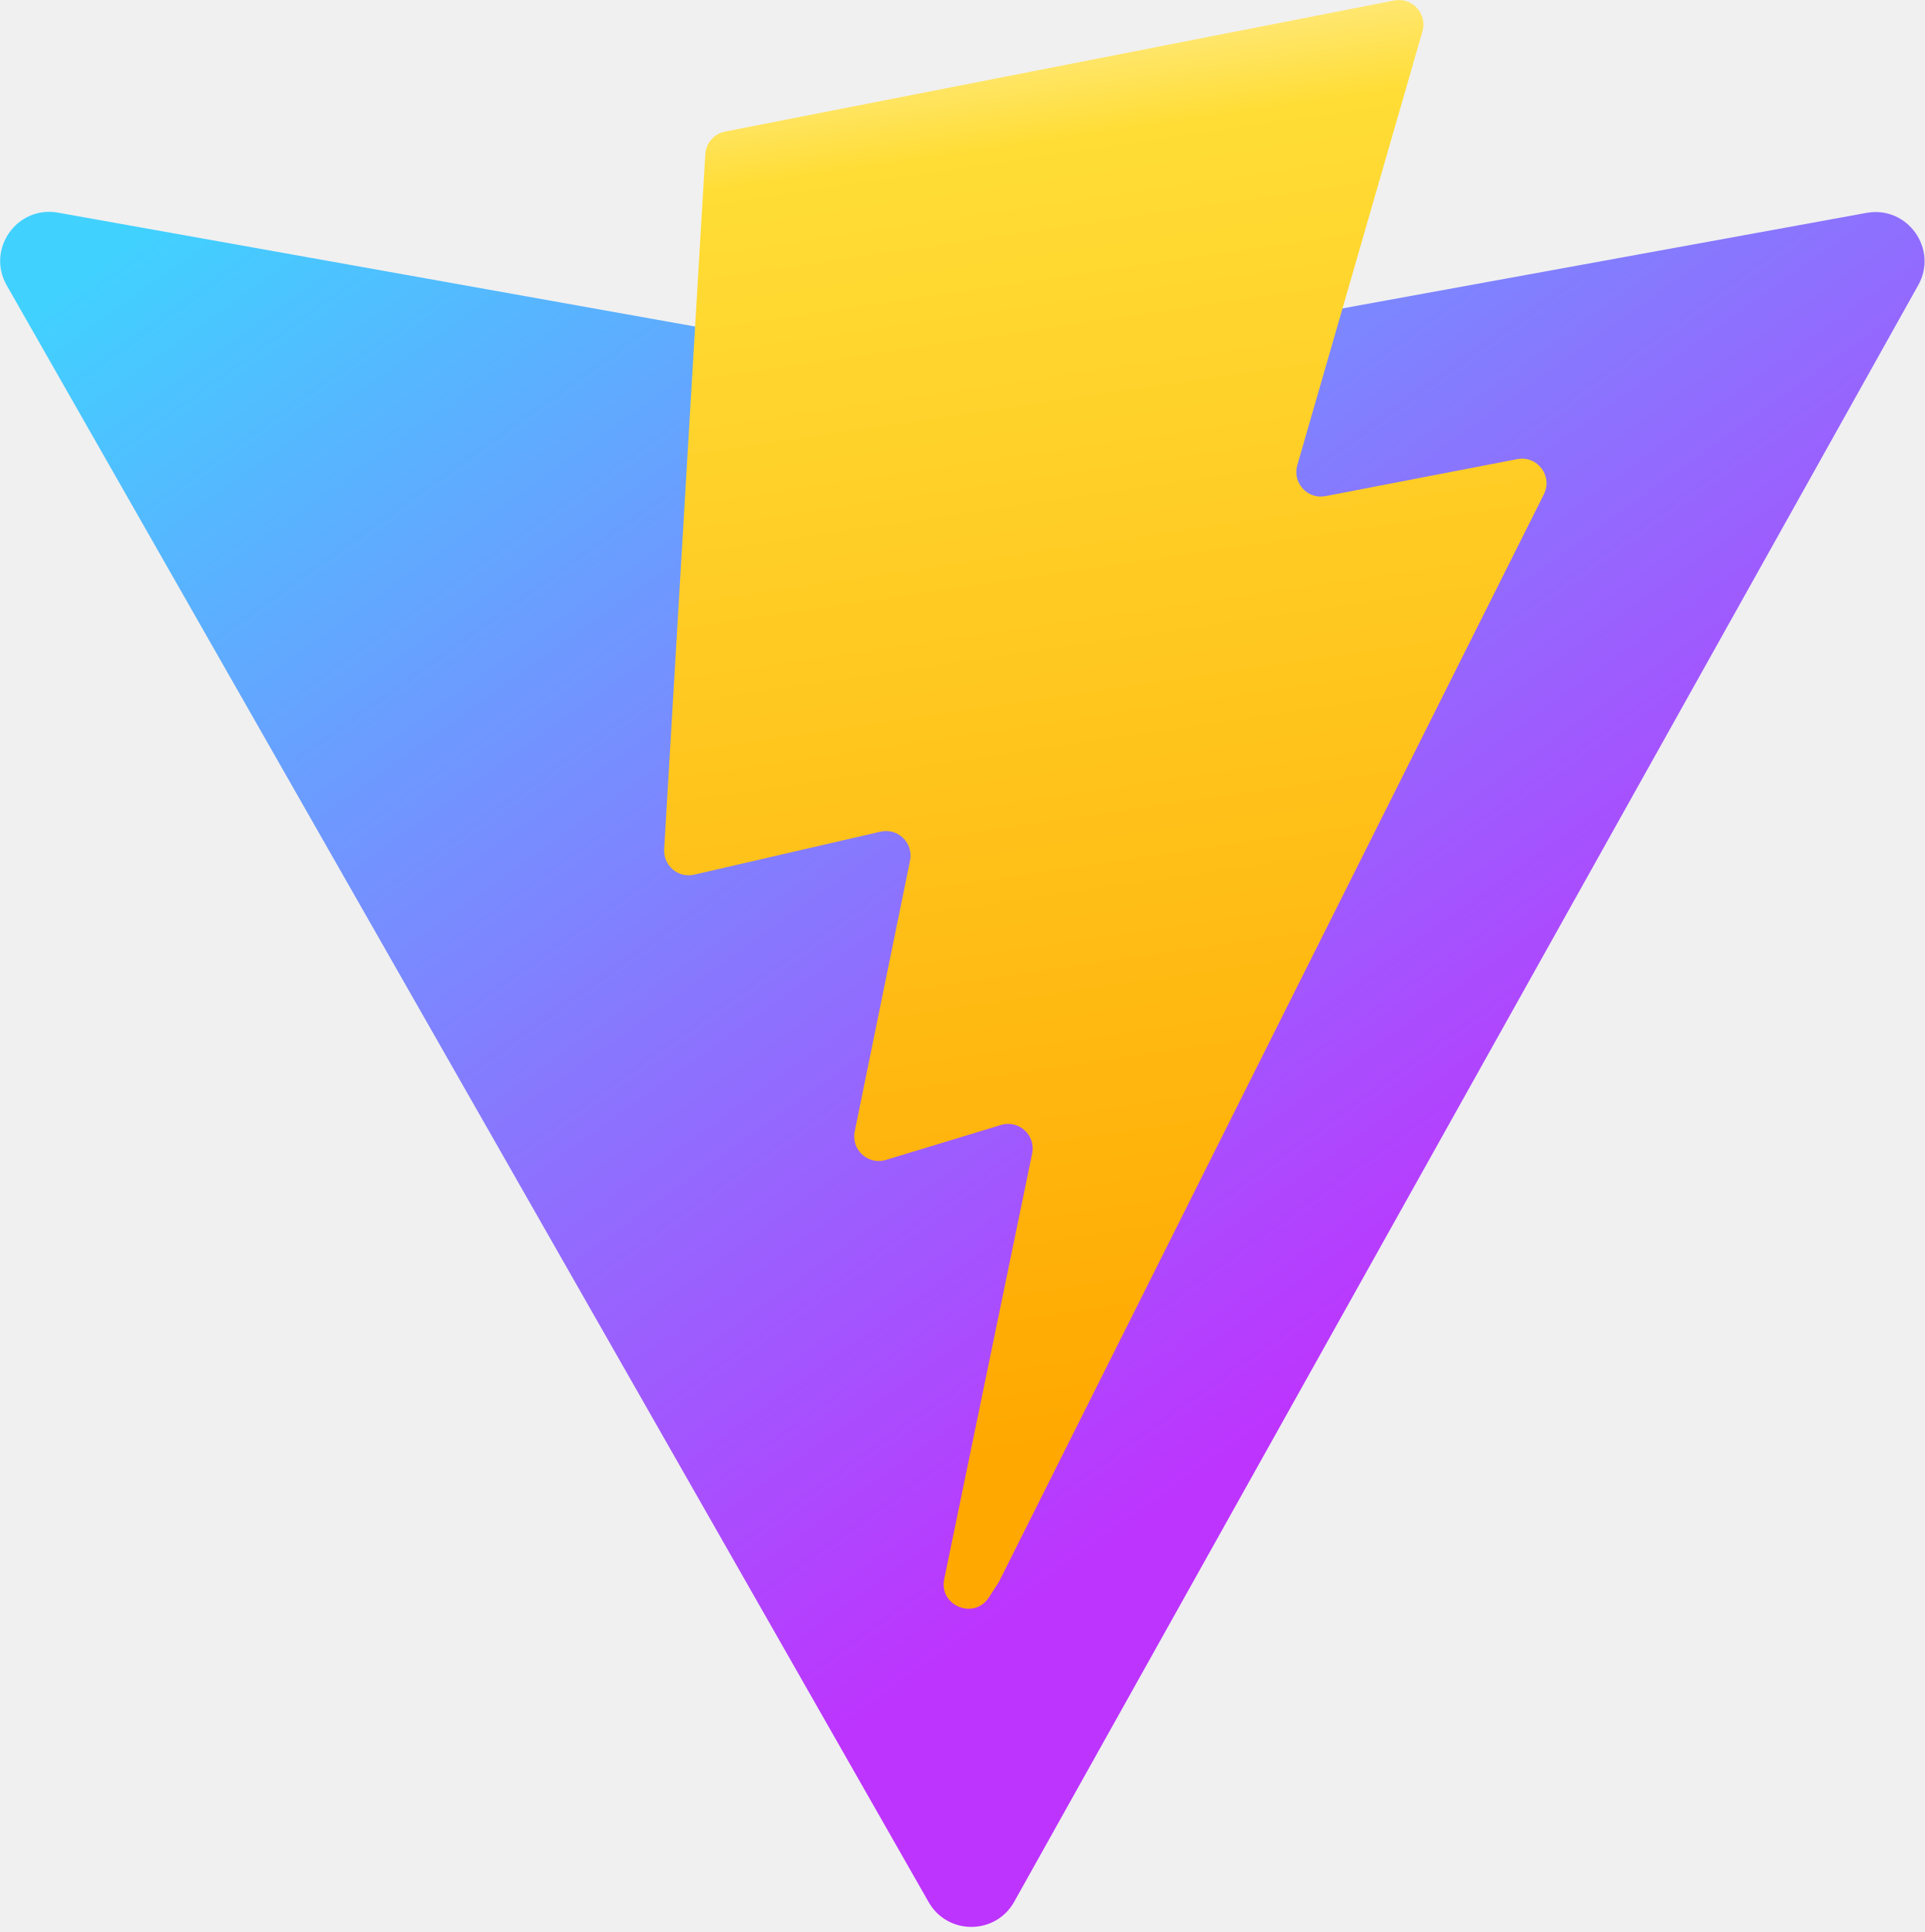
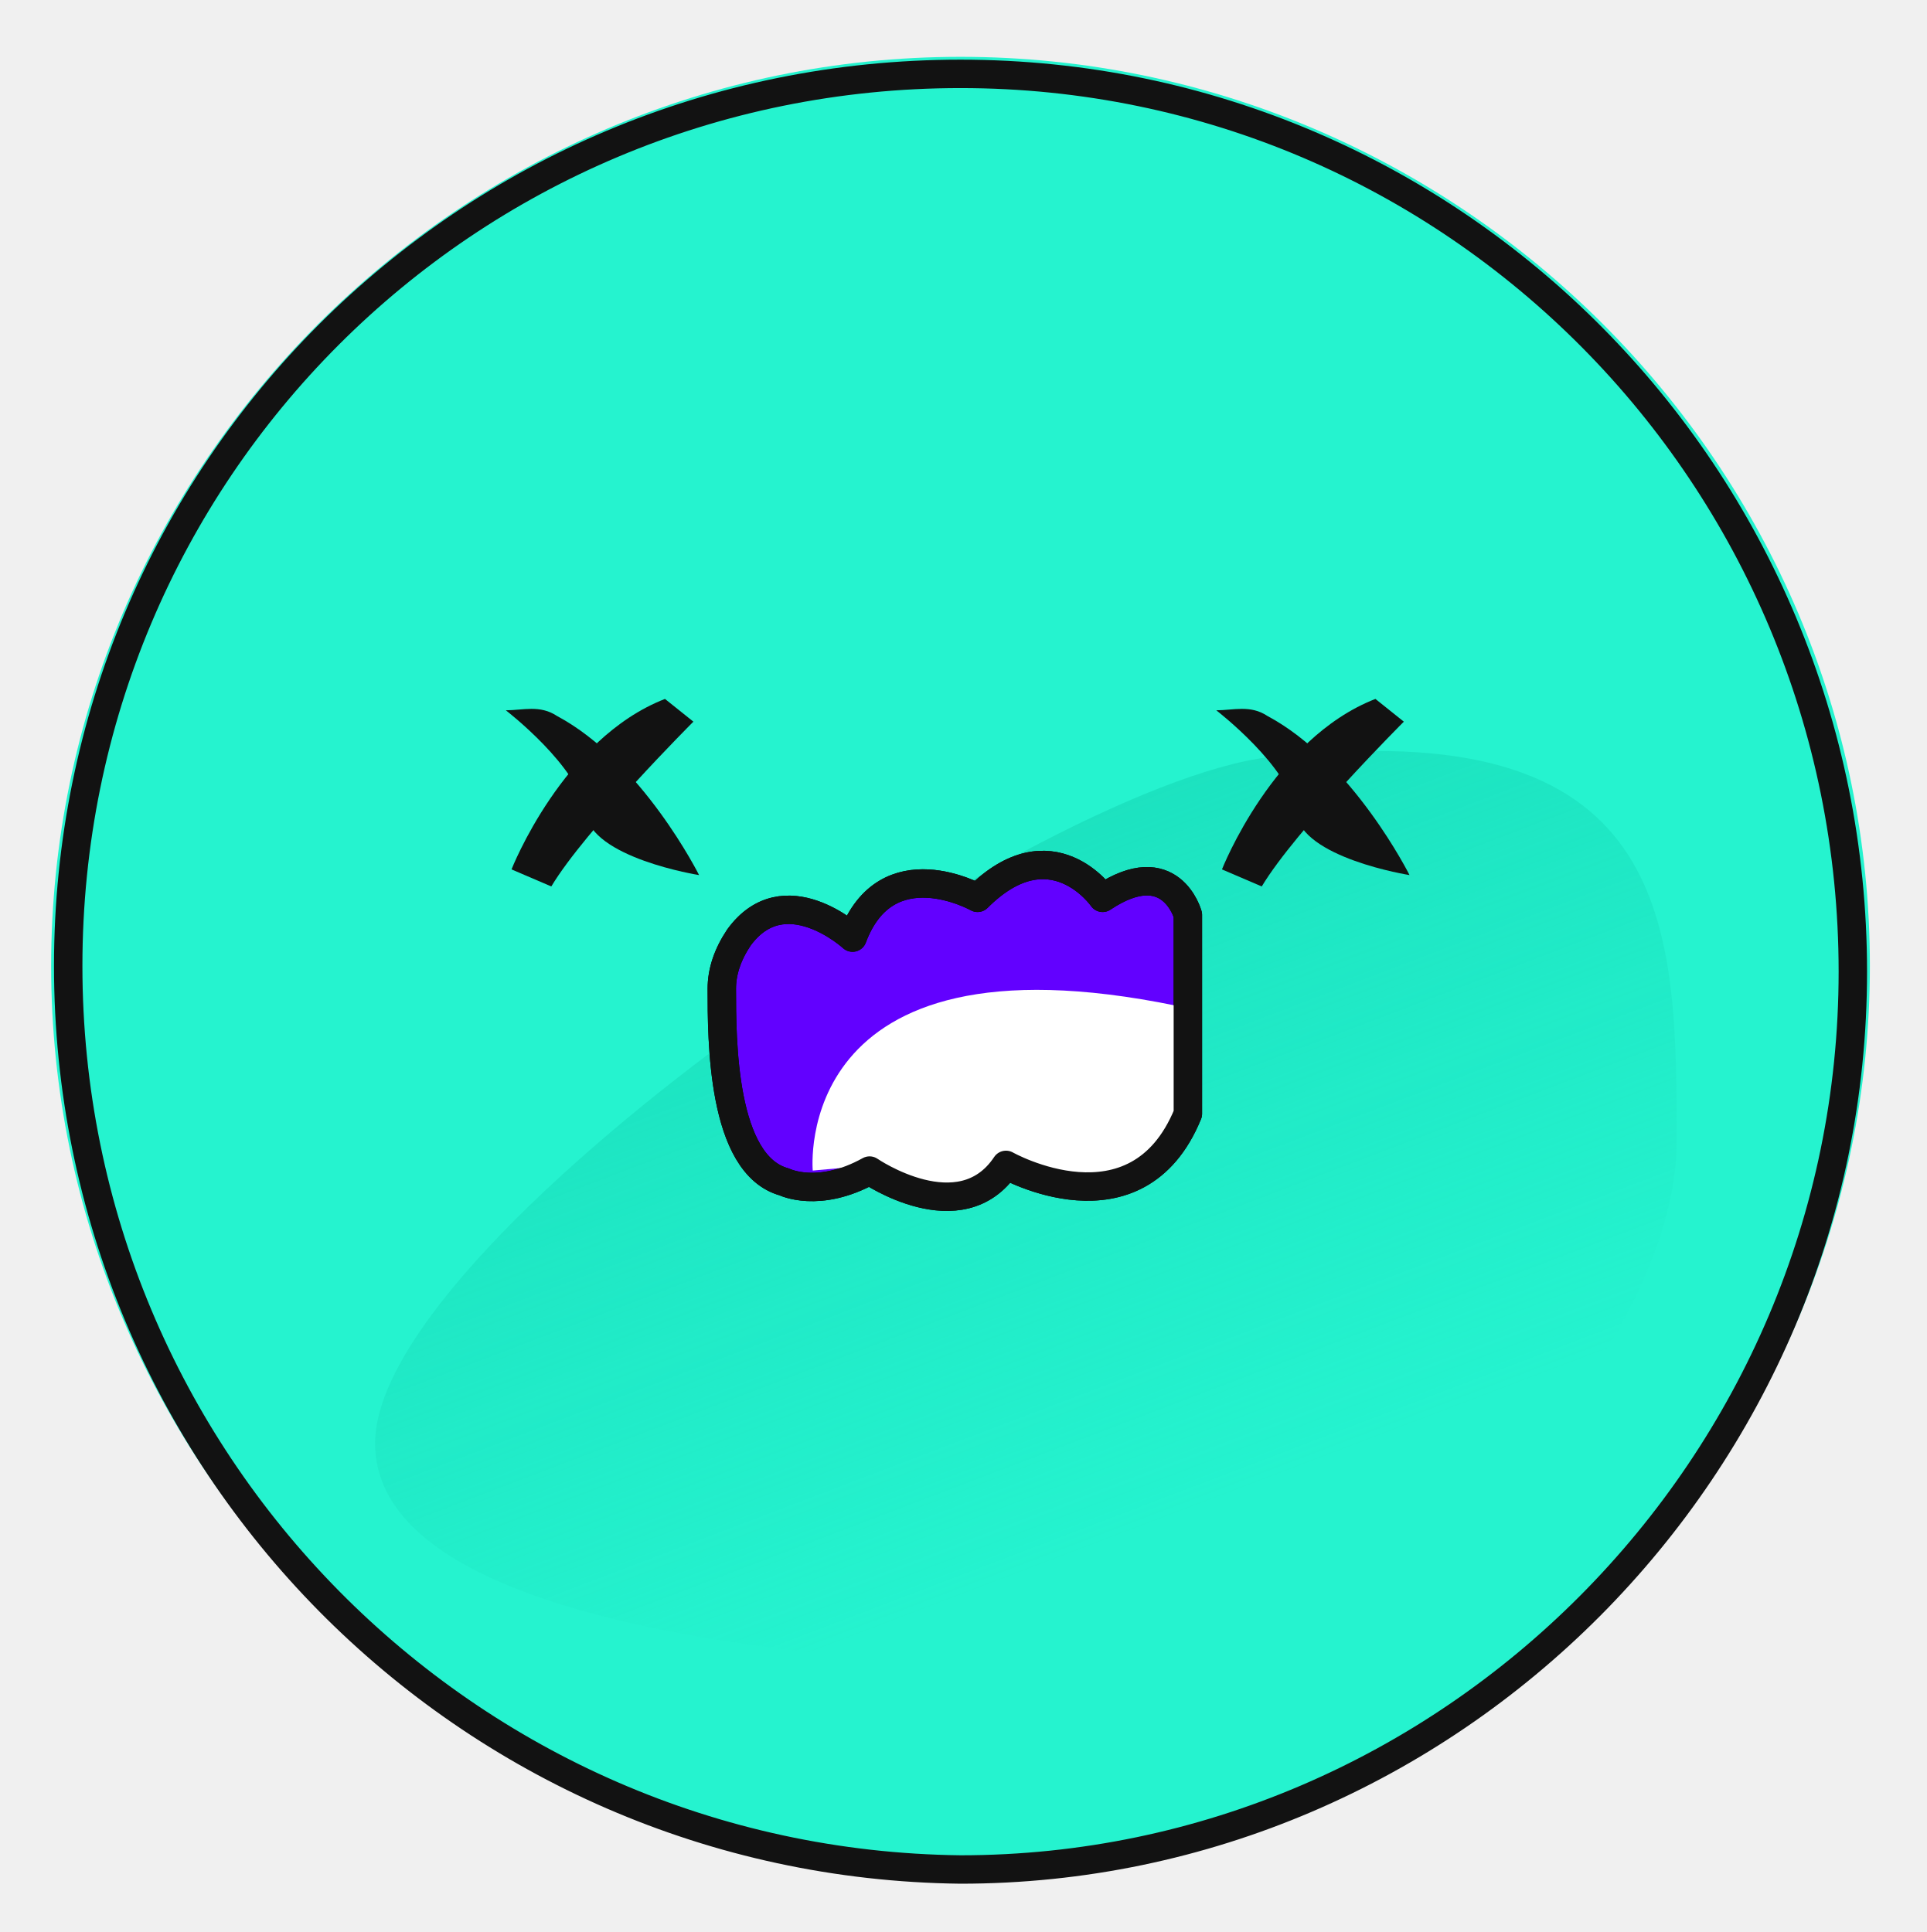
- <svg xmlns="http://www.w3.org/2000/svg" aria-hidden="true" role="img" class="iconify iconify--logos" width="31.88" height="32" preserveAspectRatio="xMidYMid meet" viewBox="0 0 256 257">
-   <defs>
-     <linearGradient id="IconifyId1813088fe1fbc01fb466" x1="-.828%" x2="57.636%" y1="7.652%" y2="78.411%">
-       <stop offset="0%" stop-color="#41D1FF" />
-       <stop offset="100%" stop-color="#BD34FE" />
+ <svg xmlns="http://www.w3.org/2000/svg" version="1.1" id="레이어_1" x="0px" y="0px" viewBox="0 0 33.9 34" style="enable-background:new 0 0 33.9 34;" xml:space="preserve">
+   <style type="text/css">
+ 	.st0{fill:#25F3CF;}
+ 	.st1{fill:none;stroke:#121212;stroke-width:0.5;}
+ 	.st2{fill:url(#SVGID_1_);}
+ 	.st3{fill:#121212;}
+ 	.st4{fill:#6201FF;stroke:#000000;stroke-width:0.5;stroke-linecap:round;stroke-linejoin:round;}
+ 	.st5{fill:#FFFFFF;}
+ 	.st6{fill:none;stroke:#121212;stroke-width:0.5;stroke-linecap:round;stroke-linejoin:round;}
+ </style>
+   <g>
+     <g>
+       <path class="st0" d="M16.9,1L16.9,1c8.8,0,16,7.2,16,16l0,0c0,8.8-7.2,16-16,16l0,0c-8.8,0-16-7.2-16-16l0,0C0.9,8.2,8.1,1,16.9,1    z" />
+       <path class="st1" d="M16.9,1.3L16.9,1.3c8.7,0,15.7,7.1,15.7,15.8l0,0c0,8.7-7.1,15.8-15.7,15.8l0,0C8.2,32.8,1.2,25.7,1.2,17l0,0    C1.2,8.3,8.2,1.3,16.9,1.3z" />
+     </g>
+     <linearGradient id="SVGID_1_" gradientUnits="userSpaceOnUse" x1="15.427" y1="21.597" x2="20.211" y2="9.037" gradientTransform="matrix(1 0 0 -1 0 35.89)">
+       <stop offset="0" style="stop-color:#11CFAE;stop-opacity:0.5" />
+       <stop offset="1" style="stop-color:#11CFAE;stop-opacity:0" />
    </linearGradient>
-     <linearGradient id="IconifyId1813088fe1fbc01fb467" x1="43.376%" x2="50.316%" y1="2.242%" y2="89.03%">
-       <stop offset="0%" stop-color="#FFEA83" />
-       <stop offset="8.333%" stop-color="#FFDD35" />
-       <stop offset="100%" stop-color="#FFA800" />
-     </linearGradient>
-   </defs>
-   <path fill="url(#IconifyId1813088fe1fbc01fb466)" d="M255.153 37.938L134.897 252.976c-2.483 4.44-8.862 4.466-11.382.048L.875 37.958c-2.746-4.814 1.371-10.646 6.827-9.67l120.385 21.517a6.537 6.537 0 0 0 2.322-.004l117.867-21.483c5.438-.991 9.574 4.796 6.877 9.62Z" />
-   <path fill="url(#IconifyId1813088fe1fbc01fb467)" d="M185.432.063L96.44 17.501a3.268 3.268 0 0 0-2.634 3.014l-5.474 92.456a3.268 3.268 0 0 0 3.997 3.378l24.777-5.718c2.318-.535 4.413 1.507 3.936 3.838l-7.361 36.047c-.495 2.426 1.782 4.5 4.151 3.78l15.304-4.649c2.372-.72 4.652 1.36 4.15 3.788l-11.698 56.621c-.732 3.542 3.979 5.473 5.943 2.437l1.313-2.028l72.516-144.72c1.215-2.423-.88-5.186-3.54-4.672l-25.505 4.922c-2.396.462-4.435-1.77-3.759-4.114l16.646-57.705c.677-2.35-1.37-4.583-3.769-4.113Z" />
+     <path class="st2" d="M29.5,20.1c0,3.7-5.2,9.3-8.9,9.3c-3.7,0-14-0.3-14-4s12.4-12.1,16.1-12.1C29.5,12.6,29.5,16.4,29.5,20.1z" />
+     <path class="st3" d="M8.9,12.5c0,0,1.3,1,1.4,1.8c0.1,0.8,2,1.1,2,1.1s-1-2-2.5-2.8C9.5,12.4,9.2,12.5,8.9,12.5L8.9,12.5z" />
+     <path class="st3" d="M9,15.3c0,0,0.9-2.3,2.7-3l0.5,0.4c0,0-1.9,1.9-2.5,2.9L9,15.3L9,15.3z" />
+     <path class="st3" d="M21.4,12.5c0,0,1.3,1,1.4,1.8c0.1,0.8,2,1.1,2,1.1s-1-2-2.5-2.8C22,12.4,21.7,12.5,21.4,12.5L21.4,12.5z" />
+     <path class="st3" d="M21.5,15.3c0,0,0.9-2.3,2.7-3l0.5,0.4c0,0-1.9,1.9-2.5,2.9L21.5,15.3L21.5,15.3z" />
+     <path class="st4" d="M15,16.5c0,0-1.2-1.1-2,0c-0.2,0.3-0.3,0.6-0.3,0.9c0,0.9,0,3.1,1.1,3.4c0,0,0.6,0.3,1.5-0.2   c0,0,1.6,1.1,2.4-0.1c0,0,2.3,1.3,3.2-0.9v-3.5c0,0-0.3-1.1-1.5-0.3c0,0-0.9-1.3-2.2,0C17.2,15.8,15.6,14.9,15,16.5L15,16.5z" />
+     <path class="st5" d="M20.7,17.7c-6.8-1.4-6.4,2.9-6.4,2.9l1.1-0.1l1.5,0.6l0.9-0.6l1.8,0.3l1.4-1.2L20.7,17.7L20.7,17.7z" />
+     <path class="st6" d="M15,16.5c0,0-1.2-1.1-2,0c-0.2,0.3-0.3,0.6-0.3,0.9c0,0.9,0,3.1,1.1,3.4c0,0,0.6,0.3,1.5-0.2   c0,0,1.6,1.1,2.4-0.1c0,0,2.3,1.3,3.2-0.9v-3.5c0,0-0.3-1.1-1.5-0.3c0,0-0.9-1.3-2.2,0C17.2,15.8,15.6,14.9,15,16.5L15,16.5z" />
+   </g>
</svg>
